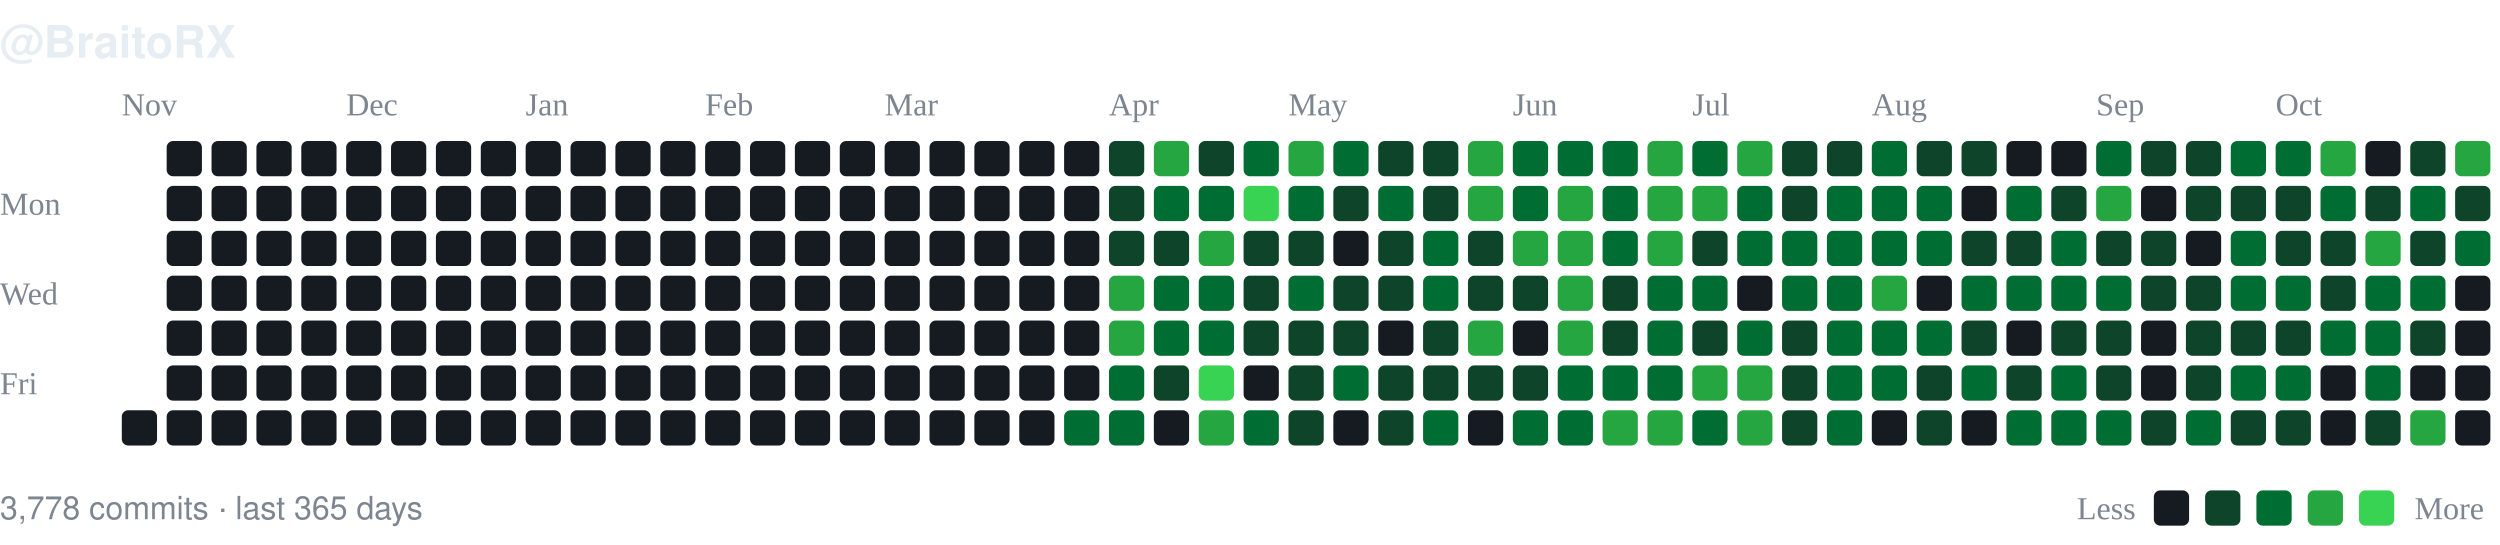
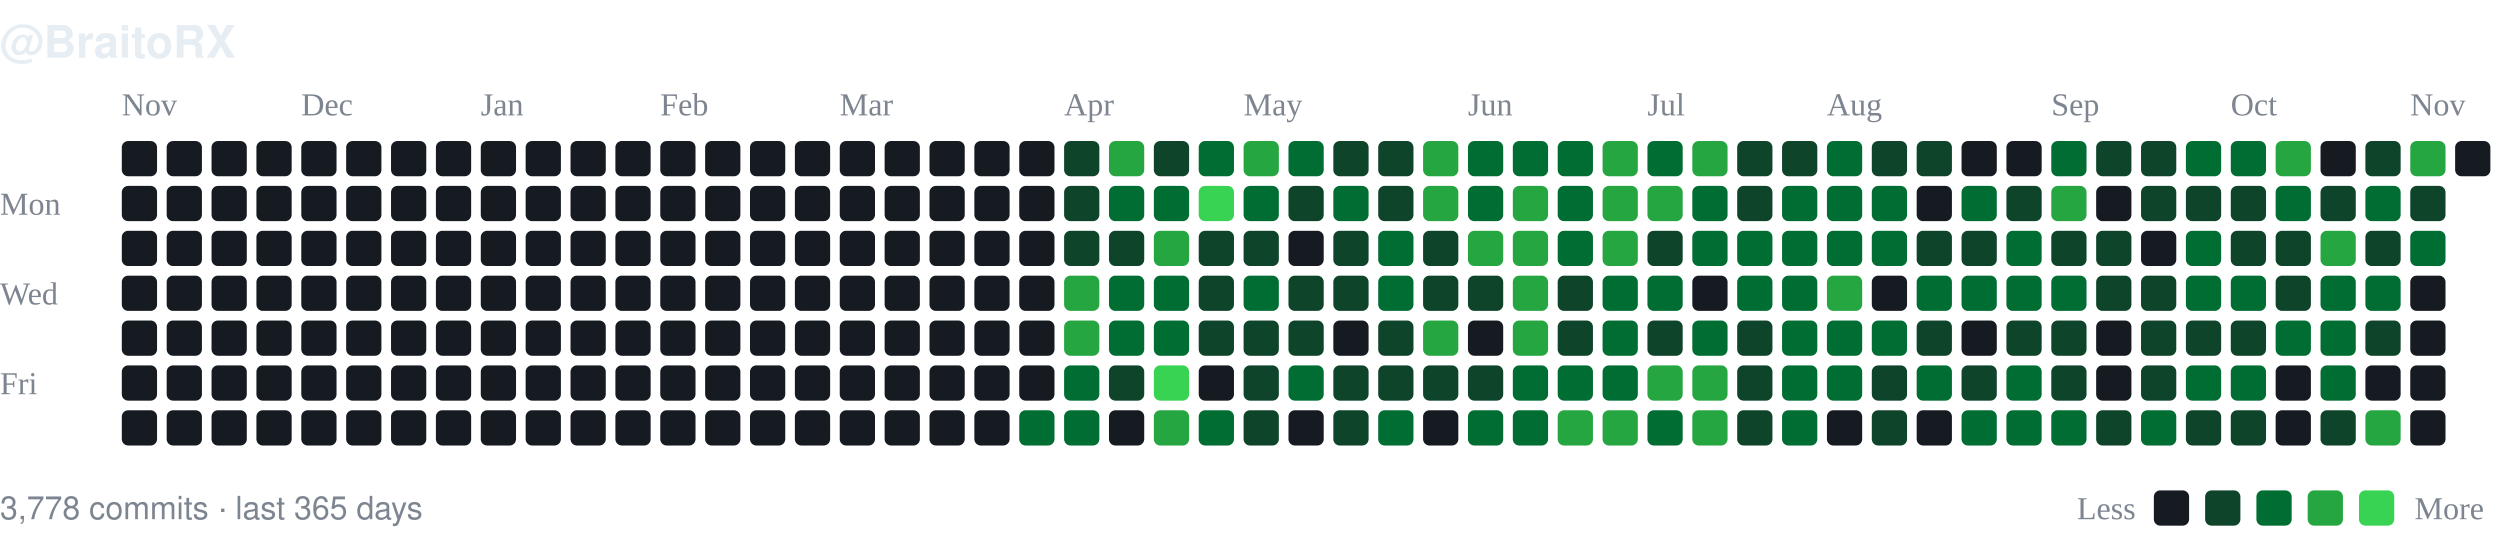
<svg xmlns="http://www.w3.org/2000/svg" width="780" height="170" viewBox="0 0 780 170" role="img">
  <text x="0" y="18" font-size="14" font-weight="600" fill="#e6edf3" font-family="ui-sans-serif,-apple-system,Segoe UI,Helvetica,Arial,sans-serif">@BraitoRX</text>
  <text x="0" y="67" font-size="10" fill="#7d8590">Mon</text>
  <text x="0" y="95" font-size="10" fill="#7d8590">Wed</text>
  <text x="0" y="123" font-size="10" fill="#7d8590">Fri</text>
  <text x="38" y="36" font-size="10" fill="#7d8590">Nov</text>
+   <rect x="38" y="44" width="11" height="11" rx="2" fill="#161b22" />
+   <rect x="38" y="58" width="11" height="11" rx="2" fill="#161b22" />
+   <rect x="38" y="72" width="11" height="11" rx="2" fill="#161b22" />
+   <rect x="38" y="86" width="11" height="11" rx="2" fill="#161b22" />
+   <rect x="38" y="100" width="11" height="11" rx="2" fill="#161b22" />
+   <rect x="38" y="114" width="11" height="11" rx="2" fill="#161b22" />
  <rect x="38" y="128" width="11" height="11" rx="2" fill="#161b22" />
  <rect x="52" y="44" width="11" height="11" rx="2" fill="#161b22" />
  <rect x="52" y="58" width="11" height="11" rx="2" fill="#161b22" />
  <rect x="52" y="72" width="11" height="11" rx="2" fill="#161b22" />
  <rect x="52" y="86" width="11" height="11" rx="2" fill="#161b22" />
  <rect x="52" y="100" width="11" height="11" rx="2" fill="#161b22" />
  <rect x="52" y="114" width="11" height="11" rx="2" fill="#161b22" />
  <rect x="52" y="128" width="11" height="11" rx="2" fill="#161b22" />
  <rect x="66" y="44" width="11" height="11" rx="2" fill="#161b22" />
  <rect x="66" y="58" width="11" height="11" rx="2" fill="#161b22" />
  <rect x="66" y="72" width="11" height="11" rx="2" fill="#161b22" />
  <rect x="66" y="86" width="11" height="11" rx="2" fill="#161b22" />
  <rect x="66" y="100" width="11" height="11" rx="2" fill="#161b22" />
  <rect x="66" y="114" width="11" height="11" rx="2" fill="#161b22" />
  <rect x="66" y="128" width="11" height="11" rx="2" fill="#161b22" />
  <rect x="80" y="44" width="11" height="11" rx="2" fill="#161b22" />
  <rect x="80" y="58" width="11" height="11" rx="2" fill="#161b22" />
  <rect x="80" y="72" width="11" height="11" rx="2" fill="#161b22" />
  <rect x="80" y="86" width="11" height="11" rx="2" fill="#161b22" />
  <rect x="80" y="100" width="11" height="11" rx="2" fill="#161b22" />
  <rect x="80" y="114" width="11" height="11" rx="2" fill="#161b22" />
  <rect x="80" y="128" width="11" height="11" rx="2" fill="#161b22" />
+   <text x="94" y="36" font-size="10" fill="#7d8590">Dec</text>
  <rect x="94" y="44" width="11" height="11" rx="2" fill="#161b22" />
  <rect x="94" y="58" width="11" height="11" rx="2" fill="#161b22" />
  <rect x="94" y="72" width="11" height="11" rx="2" fill="#161b22" />
  <rect x="94" y="86" width="11" height="11" rx="2" fill="#161b22" />
  <rect x="94" y="100" width="11" height="11" rx="2" fill="#161b22" />
  <rect x="94" y="114" width="11" height="11" rx="2" fill="#161b22" />
  <rect x="94" y="128" width="11" height="11" rx="2" fill="#161b22" />
-   <text x="108" y="36" font-size="10" fill="#7d8590">Dec</text>
  <rect x="108" y="44" width="11" height="11" rx="2" fill="#161b22" />
  <rect x="108" y="58" width="11" height="11" rx="2" fill="#161b22" />
  <rect x="108" y="72" width="11" height="11" rx="2" fill="#161b22" />
  <rect x="108" y="86" width="11" height="11" rx="2" fill="#161b22" />
  <rect x="108" y="100" width="11" height="11" rx="2" fill="#161b22" />
  <rect x="108" y="114" width="11" height="11" rx="2" fill="#161b22" />
  <rect x="108" y="128" width="11" height="11" rx="2" fill="#161b22" />
  <rect x="122" y="44" width="11" height="11" rx="2" fill="#161b22" />
  <rect x="122" y="58" width="11" height="11" rx="2" fill="#161b22" />
  <rect x="122" y="72" width="11" height="11" rx="2" fill="#161b22" />
  <rect x="122" y="86" width="11" height="11" rx="2" fill="#161b22" />
  <rect x="122" y="100" width="11" height="11" rx="2" fill="#161b22" />
  <rect x="122" y="114" width="11" height="11" rx="2" fill="#161b22" />
  <rect x="122" y="128" width="11" height="11" rx="2" fill="#161b22" />
  <rect x="136" y="44" width="11" height="11" rx="2" fill="#161b22" />
  <rect x="136" y="58" width="11" height="11" rx="2" fill="#161b22" />
  <rect x="136" y="72" width="11" height="11" rx="2" fill="#161b22" />
  <rect x="136" y="86" width="11" height="11" rx="2" fill="#161b22" />
  <rect x="136" y="100" width="11" height="11" rx="2" fill="#161b22" />
  <rect x="136" y="114" width="11" height="11" rx="2" fill="#161b22" />
  <rect x="136" y="128" width="11" height="11" rx="2" fill="#161b22" />
+   <text x="150" y="36" font-size="10" fill="#7d8590">Jan</text>
  <rect x="150" y="44" width="11" height="11" rx="2" fill="#161b22" />
  <rect x="150" y="58" width="11" height="11" rx="2" fill="#161b22" />
  <rect x="150" y="72" width="11" height="11" rx="2" fill="#161b22" />
  <rect x="150" y="86" width="11" height="11" rx="2" fill="#161b22" />
  <rect x="150" y="100" width="11" height="11" rx="2" fill="#161b22" />
  <rect x="150" y="114" width="11" height="11" rx="2" fill="#161b22" />
  <rect x="150" y="128" width="11" height="11" rx="2" fill="#161b22" />
-   <text x="164" y="36" font-size="10" fill="#7d8590">Jan</text>
  <rect x="164" y="44" width="11" height="11" rx="2" fill="#161b22" />
  <rect x="164" y="58" width="11" height="11" rx="2" fill="#161b22" />
  <rect x="164" y="72" width="11" height="11" rx="2" fill="#161b22" />
  <rect x="164" y="86" width="11" height="11" rx="2" fill="#161b22" />
  <rect x="164" y="100" width="11" height="11" rx="2" fill="#161b22" />
  <rect x="164" y="114" width="11" height="11" rx="2" fill="#161b22" />
  <rect x="164" y="128" width="11" height="11" rx="2" fill="#161b22" />
  <rect x="178" y="44" width="11" height="11" rx="2" fill="#161b22" />
  <rect x="178" y="58" width="11" height="11" rx="2" fill="#161b22" />
  <rect x="178" y="72" width="11" height="11" rx="2" fill="#161b22" />
  <rect x="178" y="86" width="11" height="11" rx="2" fill="#161b22" />
  <rect x="178" y="100" width="11" height="11" rx="2" fill="#161b22" />
  <rect x="178" y="114" width="11" height="11" rx="2" fill="#161b22" />
  <rect x="178" y="128" width="11" height="11" rx="2" fill="#161b22" />
  <rect x="192" y="44" width="11" height="11" rx="2" fill="#161b22" />
  <rect x="192" y="58" width="11" height="11" rx="2" fill="#161b22" />
  <rect x="192" y="72" width="11" height="11" rx="2" fill="#161b22" />
  <rect x="192" y="86" width="11" height="11" rx="2" fill="#161b22" />
  <rect x="192" y="100" width="11" height="11" rx="2" fill="#161b22" />
  <rect x="192" y="114" width="11" height="11" rx="2" fill="#161b22" />
  <rect x="192" y="128" width="11" height="11" rx="2" fill="#161b22" />
+   <text x="206" y="36" font-size="10" fill="#7d8590">Feb</text>
  <rect x="206" y="44" width="11" height="11" rx="2" fill="#161b22" />
  <rect x="206" y="58" width="11" height="11" rx="2" fill="#161b22" />
  <rect x="206" y="72" width="11" height="11" rx="2" fill="#161b22" />
  <rect x="206" y="86" width="11" height="11" rx="2" fill="#161b22" />
  <rect x="206" y="100" width="11" height="11" rx="2" fill="#161b22" />
  <rect x="206" y="114" width="11" height="11" rx="2" fill="#161b22" />
  <rect x="206" y="128" width="11" height="11" rx="2" fill="#161b22" />
-   <text x="220" y="36" font-size="10" fill="#7d8590">Feb</text>
  <rect x="220" y="44" width="11" height="11" rx="2" fill="#161b22" />
  <rect x="220" y="58" width="11" height="11" rx="2" fill="#161b22" />
  <rect x="220" y="72" width="11" height="11" rx="2" fill="#161b22" />
  <rect x="220" y="86" width="11" height="11" rx="2" fill="#161b22" />
  <rect x="220" y="100" width="11" height="11" rx="2" fill="#161b22" />
  <rect x="220" y="114" width="11" height="11" rx="2" fill="#161b22" />
  <rect x="220" y="128" width="11" height="11" rx="2" fill="#161b22" />
  <rect x="234" y="44" width="11" height="11" rx="2" fill="#161b22" />
  <rect x="234" y="58" width="11" height="11" rx="2" fill="#161b22" />
  <rect x="234" y="72" width="11" height="11" rx="2" fill="#161b22" />
  <rect x="234" y="86" width="11" height="11" rx="2" fill="#161b22" />
  <rect x="234" y="100" width="11" height="11" rx="2" fill="#161b22" />
  <rect x="234" y="114" width="11" height="11" rx="2" fill="#161b22" />
  <rect x="234" y="128" width="11" height="11" rx="2" fill="#161b22" />
  <rect x="248" y="44" width="11" height="11" rx="2" fill="#161b22" />
  <rect x="248" y="58" width="11" height="11" rx="2" fill="#161b22" />
  <rect x="248" y="72" width="11" height="11" rx="2" fill="#161b22" />
  <rect x="248" y="86" width="11" height="11" rx="2" fill="#161b22" />
  <rect x="248" y="100" width="11" height="11" rx="2" fill="#161b22" />
  <rect x="248" y="114" width="11" height="11" rx="2" fill="#161b22" />
  <rect x="248" y="128" width="11" height="11" rx="2" fill="#161b22" />
+   <text x="262" y="36" font-size="10" fill="#7d8590">Mar</text>
  <rect x="262" y="44" width="11" height="11" rx="2" fill="#161b22" />
  <rect x="262" y="58" width="11" height="11" rx="2" fill="#161b22" />
  <rect x="262" y="72" width="11" height="11" rx="2" fill="#161b22" />
  <rect x="262" y="86" width="11" height="11" rx="2" fill="#161b22" />
  <rect x="262" y="100" width="11" height="11" rx="2" fill="#161b22" />
  <rect x="262" y="114" width="11" height="11" rx="2" fill="#161b22" />
  <rect x="262" y="128" width="11" height="11" rx="2" fill="#161b22" />
-   <text x="276" y="36" font-size="10" fill="#7d8590">Mar</text>
  <rect x="276" y="44" width="11" height="11" rx="2" fill="#161b22" />
  <rect x="276" y="58" width="11" height="11" rx="2" fill="#161b22" />
  <rect x="276" y="72" width="11" height="11" rx="2" fill="#161b22" />
  <rect x="276" y="86" width="11" height="11" rx="2" fill="#161b22" />
  <rect x="276" y="100" width="11" height="11" rx="2" fill="#161b22" />
  <rect x="276" y="114" width="11" height="11" rx="2" fill="#161b22" />
  <rect x="276" y="128" width="11" height="11" rx="2" fill="#161b22" />
  <rect x="290" y="44" width="11" height="11" rx="2" fill="#161b22" />
  <rect x="290" y="58" width="11" height="11" rx="2" fill="#161b22" />
  <rect x="290" y="72" width="11" height="11" rx="2" fill="#161b22" />
  <rect x="290" y="86" width="11" height="11" rx="2" fill="#161b22" />
  <rect x="290" y="100" width="11" height="11" rx="2" fill="#161b22" />
  <rect x="290" y="114" width="11" height="11" rx="2" fill="#161b22" />
  <rect x="290" y="128" width="11" height="11" rx="2" fill="#161b22" />
  <rect x="304" y="44" width="11" height="11" rx="2" fill="#161b22" />
  <rect x="304" y="58" width="11" height="11" rx="2" fill="#161b22" />
  <rect x="304" y="72" width="11" height="11" rx="2" fill="#161b22" />
  <rect x="304" y="86" width="11" height="11" rx="2" fill="#161b22" />
  <rect x="304" y="100" width="11" height="11" rx="2" fill="#161b22" />
  <rect x="304" y="114" width="11" height="11" rx="2" fill="#161b22" />
  <rect x="304" y="128" width="11" height="11" rx="2" fill="#161b22" />
  <rect x="318" y="44" width="11" height="11" rx="2" fill="#161b22" />
  <rect x="318" y="58" width="11" height="11" rx="2" fill="#161b22" />
  <rect x="318" y="72" width="11" height="11" rx="2" fill="#161b22" />
  <rect x="318" y="86" width="11" height="11" rx="2" fill="#161b22" />
  <rect x="318" y="100" width="11" height="11" rx="2" fill="#161b22" />
  <rect x="318" y="114" width="11" height="11" rx="2" fill="#161b22" />
-   <rect x="318" y="128" width="11" height="11" rx="2" fill="#161b22" />
-   <rect x="332" y="44" width="11" height="11" rx="2" fill="#161b22" />
-   <rect x="332" y="58" width="11" height="11" rx="2" fill="#161b22" />
-   <rect x="332" y="72" width="11" height="11" rx="2" fill="#161b22" />
-   <rect x="332" y="86" width="11" height="11" rx="2" fill="#161b22" />
-   <rect x="332" y="100" width="11" height="11" rx="2" fill="#161b22" />
-   <rect x="332" y="114" width="11" height="11" rx="2" fill="#161b22" />
+   <rect x="318" y="128" width="11" height="11" rx="2" fill="#006d32" />
+   <text x="332" y="36" font-size="10" fill="#7d8590">Apr</text>
+   <rect x="332" y="44" width="11" height="11" rx="2" fill="#0e4429" />
+   <rect x="332" y="58" width="11" height="11" rx="2" fill="#0e4429" />
+   <rect x="332" y="72" width="11" height="11" rx="2" fill="#0e4429" />
+   <rect x="332" y="86" width="11" height="11" rx="2" fill="#26a641" />
+   <rect x="332" y="100" width="11" height="11" rx="2" fill="#26a641" />
+   <rect x="332" y="114" width="11" height="11" rx="2" fill="#006d32" />
  <rect x="332" y="128" width="11" height="11" rx="2" fill="#006d32" />
-   <text x="346" y="36" font-size="10" fill="#7d8590">Apr</text>
-   <rect x="346" y="44" width="11" height="11" rx="2" fill="#0e4429" />
-   <rect x="346" y="58" width="11" height="11" rx="2" fill="#0e4429" />
+   <rect x="346" y="44" width="11" height="11" rx="2" fill="#26a641" />
+   <rect x="346" y="58" width="11" height="11" rx="2" fill="#006d32" />
  <rect x="346" y="72" width="11" height="11" rx="2" fill="#0e4429" />
-   <rect x="346" y="86" width="11" height="11" rx="2" fill="#26a641" />
-   <rect x="346" y="100" width="11" height="11" rx="2" fill="#26a641" />
-   <rect x="346" y="114" width="11" height="11" rx="2" fill="#006d32" />
-   <rect x="346" y="128" width="11" height="11" rx="2" fill="#006d32" />
-   <rect x="360" y="44" width="11" height="11" rx="2" fill="#26a641" />
+   <rect x="346" y="86" width="11" height="11" rx="2" fill="#006d32" />
+   <rect x="346" y="100" width="11" height="11" rx="2" fill="#006d32" />
+   <rect x="346" y="114" width="11" height="11" rx="2" fill="#0e4429" />
+   <rect x="346" y="128" width="11" height="11" rx="2" fill="#161b22" />
+   <rect x="360" y="44" width="11" height="11" rx="2" fill="#0e4429" />
  <rect x="360" y="58" width="11" height="11" rx="2" fill="#006d32" />
-   <rect x="360" y="72" width="11" height="11" rx="2" fill="#0e4429" />
+   <rect x="360" y="72" width="11" height="11" rx="2" fill="#26a641" />
  <rect x="360" y="86" width="11" height="11" rx="2" fill="#006d32" />
  <rect x="360" y="100" width="11" height="11" rx="2" fill="#006d32" />
-   <rect x="360" y="114" width="11" height="11" rx="2" fill="#0e4429" />
-   <rect x="360" y="128" width="11" height="11" rx="2" fill="#161b22" />
-   <rect x="374" y="44" width="11" height="11" rx="2" fill="#0e4429" />
-   <rect x="374" y="58" width="11" height="11" rx="2" fill="#006d32" />
-   <rect x="374" y="72" width="11" height="11" rx="2" fill="#26a641" />
-   <rect x="374" y="86" width="11" height="11" rx="2" fill="#006d32" />
-   <rect x="374" y="100" width="11" height="11" rx="2" fill="#006d32" />
-   <rect x="374" y="114" width="11" height="11" rx="2" fill="#39d353" />
-   <rect x="374" y="128" width="11" height="11" rx="2" fill="#26a641" />
-   <rect x="388" y="44" width="11" height="11" rx="2" fill="#006d32" />
-   <rect x="388" y="58" width="11" height="11" rx="2" fill="#39d353" />
+   <rect x="360" y="114" width="11" height="11" rx="2" fill="#39d353" />
+   <rect x="360" y="128" width="11" height="11" rx="2" fill="#26a641" />
+   <rect x="374" y="44" width="11" height="11" rx="2" fill="#006d32" />
+   <rect x="374" y="58" width="11" height="11" rx="2" fill="#39d353" />
+   <rect x="374" y="72" width="11" height="11" rx="2" fill="#0e4429" />
+   <rect x="374" y="86" width="11" height="11" rx="2" fill="#0e4429" />
+   <rect x="374" y="100" width="11" height="11" rx="2" fill="#0e4429" />
+   <rect x="374" y="114" width="11" height="11" rx="2" fill="#161b22" />
+   <rect x="374" y="128" width="11" height="11" rx="2" fill="#006d32" />
+   <text x="388" y="36" font-size="10" fill="#7d8590">May</text>
+   <rect x="388" y="44" width="11" height="11" rx="2" fill="#26a641" />
+   <rect x="388" y="58" width="11" height="11" rx="2" fill="#006d32" />
  <rect x="388" y="72" width="11" height="11" rx="2" fill="#0e4429" />
-   <rect x="388" y="86" width="11" height="11" rx="2" fill="#0e4429" />
+   <rect x="388" y="86" width="11" height="11" rx="2" fill="#006d32" />
  <rect x="388" y="100" width="11" height="11" rx="2" fill="#0e4429" />
-   <rect x="388" y="114" width="11" height="11" rx="2" fill="#161b22" />
-   <rect x="388" y="128" width="11" height="11" rx="2" fill="#006d32" />
-   <text x="402" y="36" font-size="10" fill="#7d8590">May</text>
-   <rect x="402" y="44" width="11" height="11" rx="2" fill="#26a641" />
-   <rect x="402" y="58" width="11" height="11" rx="2" fill="#006d32" />
-   <rect x="402" y="72" width="11" height="11" rx="2" fill="#0e4429" />
-   <rect x="402" y="86" width="11" height="11" rx="2" fill="#006d32" />
+   <rect x="388" y="114" width="11" height="11" rx="2" fill="#0e4429" />
+   <rect x="388" y="128" width="11" height="11" rx="2" fill="#0e4429" />
+   <rect x="402" y="44" width="11" height="11" rx="2" fill="#006d32" />
+   <rect x="402" y="58" width="11" height="11" rx="2" fill="#0e4429" />
+   <rect x="402" y="72" width="11" height="11" rx="2" fill="#161b22" />
+   <rect x="402" y="86" width="11" height="11" rx="2" fill="#0e4429" />
  <rect x="402" y="100" width="11" height="11" rx="2" fill="#0e4429" />
-   <rect x="402" y="114" width="11" height="11" rx="2" fill="#0e4429" />
-   <rect x="402" y="128" width="11" height="11" rx="2" fill="#0e4429" />
-   <rect x="416" y="44" width="11" height="11" rx="2" fill="#006d32" />
-   <rect x="416" y="58" width="11" height="11" rx="2" fill="#0e4429" />
-   <rect x="416" y="72" width="11" height="11" rx="2" fill="#161b22" />
+   <rect x="402" y="114" width="11" height="11" rx="2" fill="#006d32" />
+   <rect x="402" y="128" width="11" height="11" rx="2" fill="#161b22" />
+   <rect x="416" y="44" width="11" height="11" rx="2" fill="#0e4429" />
+   <rect x="416" y="58" width="11" height="11" rx="2" fill="#006d32" />
+   <rect x="416" y="72" width="11" height="11" rx="2" fill="#0e4429" />
  <rect x="416" y="86" width="11" height="11" rx="2" fill="#0e4429" />
-   <rect x="416" y="100" width="11" height="11" rx="2" fill="#0e4429" />
-   <rect x="416" y="114" width="11" height="11" rx="2" fill="#006d32" />
-   <rect x="416" y="128" width="11" height="11" rx="2" fill="#161b22" />
+   <rect x="416" y="100" width="11" height="11" rx="2" fill="#161b22" />
+   <rect x="416" y="114" width="11" height="11" rx="2" fill="#0e4429" />
+   <rect x="416" y="128" width="11" height="11" rx="2" fill="#0e4429" />
  <rect x="430" y="44" width="11" height="11" rx="2" fill="#0e4429" />
-   <rect x="430" y="58" width="11" height="11" rx="2" fill="#006d32" />
-   <rect x="430" y="72" width="11" height="11" rx="2" fill="#0e4429" />
-   <rect x="430" y="86" width="11" height="11" rx="2" fill="#0e4429" />
-   <rect x="430" y="100" width="11" height="11" rx="2" fill="#161b22" />
+   <rect x="430" y="58" width="11" height="11" rx="2" fill="#0e4429" />
+   <rect x="430" y="72" width="11" height="11" rx="2" fill="#006d32" />
+   <rect x="430" y="86" width="11" height="11" rx="2" fill="#006d32" />
+   <rect x="430" y="100" width="11" height="11" rx="2" fill="#0e4429" />
  <rect x="430" y="114" width="11" height="11" rx="2" fill="#0e4429" />
-   <rect x="430" y="128" width="11" height="11" rx="2" fill="#0e4429" />
-   <rect x="444" y="44" width="11" height="11" rx="2" fill="#0e4429" />
-   <rect x="444" y="58" width="11" height="11" rx="2" fill="#0e4429" />
-   <rect x="444" y="72" width="11" height="11" rx="2" fill="#006d32" />
-   <rect x="444" y="86" width="11" height="11" rx="2" fill="#006d32" />
-   <rect x="444" y="100" width="11" height="11" rx="2" fill="#0e4429" />
+   <rect x="430" y="128" width="11" height="11" rx="2" fill="#006d32" />
+   <rect x="444" y="44" width="11" height="11" rx="2" fill="#26a641" />
+   <rect x="444" y="58" width="11" height="11" rx="2" fill="#26a641" />
+   <rect x="444" y="72" width="11" height="11" rx="2" fill="#0e4429" />
+   <rect x="444" y="86" width="11" height="11" rx="2" fill="#0e4429" />
+   <rect x="444" y="100" width="11" height="11" rx="2" fill="#26a641" />
  <rect x="444" y="114" width="11" height="11" rx="2" fill="#0e4429" />
-   <rect x="444" y="128" width="11" height="11" rx="2" fill="#006d32" />
-   <rect x="458" y="44" width="11" height="11" rx="2" fill="#26a641" />
-   <rect x="458" y="58" width="11" height="11" rx="2" fill="#26a641" />
-   <rect x="458" y="72" width="11" height="11" rx="2" fill="#0e4429" />
+   <rect x="444" y="128" width="11" height="11" rx="2" fill="#161b22" />
+   <text x="458" y="36" font-size="10" fill="#7d8590">Jun</text>
+   <rect x="458" y="44" width="11" height="11" rx="2" fill="#006d32" />
+   <rect x="458" y="58" width="11" height="11" rx="2" fill="#006d32" />
+   <rect x="458" y="72" width="11" height="11" rx="2" fill="#26a641" />
  <rect x="458" y="86" width="11" height="11" rx="2" fill="#0e4429" />
-   <rect x="458" y="100" width="11" height="11" rx="2" fill="#26a641" />
+   <rect x="458" y="100" width="11" height="11" rx="2" fill="#161b22" />
  <rect x="458" y="114" width="11" height="11" rx="2" fill="#0e4429" />
-   <rect x="458" y="128" width="11" height="11" rx="2" fill="#161b22" />
-   <text x="472" y="36" font-size="10" fill="#7d8590">Jun</text>
+   <rect x="458" y="128" width="11" height="11" rx="2" fill="#006d32" />
  <rect x="472" y="44" width="11" height="11" rx="2" fill="#006d32" />
-   <rect x="472" y="58" width="11" height="11" rx="2" fill="#006d32" />
+   <rect x="472" y="58" width="11" height="11" rx="2" fill="#26a641" />
  <rect x="472" y="72" width="11" height="11" rx="2" fill="#26a641" />
-   <rect x="472" y="86" width="11" height="11" rx="2" fill="#0e4429" />
-   <rect x="472" y="100" width="11" height="11" rx="2" fill="#161b22" />
-   <rect x="472" y="114" width="11" height="11" rx="2" fill="#0e4429" />
+   <rect x="472" y="86" width="11" height="11" rx="2" fill="#26a641" />
+   <rect x="472" y="100" width="11" height="11" rx="2" fill="#26a641" />
+   <rect x="472" y="114" width="11" height="11" rx="2" fill="#006d32" />
  <rect x="472" y="128" width="11" height="11" rx="2" fill="#006d32" />
  <rect x="486" y="44" width="11" height="11" rx="2" fill="#006d32" />
-   <rect x="486" y="58" width="11" height="11" rx="2" fill="#26a641" />
-   <rect x="486" y="72" width="11" height="11" rx="2" fill="#26a641" />
-   <rect x="486" y="86" width="11" height="11" rx="2" fill="#26a641" />
-   <rect x="486" y="100" width="11" height="11" rx="2" fill="#26a641" />
+   <rect x="486" y="58" width="11" height="11" rx="2" fill="#006d32" />
+   <rect x="486" y="72" width="11" height="11" rx="2" fill="#006d32" />
+   <rect x="486" y="86" width="11" height="11" rx="2" fill="#0e4429" />
+   <rect x="486" y="100" width="11" height="11" rx="2" fill="#0e4429" />
  <rect x="486" y="114" width="11" height="11" rx="2" fill="#006d32" />
-   <rect x="486" y="128" width="11" height="11" rx="2" fill="#006d32" />
-   <rect x="500" y="44" width="11" height="11" rx="2" fill="#006d32" />
-   <rect x="500" y="58" width="11" height="11" rx="2" fill="#006d32" />
-   <rect x="500" y="72" width="11" height="11" rx="2" fill="#006d32" />
-   <rect x="500" y="86" width="11" height="11" rx="2" fill="#0e4429" />
-   <rect x="500" y="100" width="11" height="11" rx="2" fill="#0e4429" />
+   <rect x="486" y="128" width="11" height="11" rx="2" fill="#26a641" />
+   <rect x="500" y="44" width="11" height="11" rx="2" fill="#26a641" />
+   <rect x="500" y="58" width="11" height="11" rx="2" fill="#26a641" />
+   <rect x="500" y="72" width="11" height="11" rx="2" fill="#26a641" />
+   <rect x="500" y="86" width="11" height="11" rx="2" fill="#006d32" />
+   <rect x="500" y="100" width="11" height="11" rx="2" fill="#006d32" />
  <rect x="500" y="114" width="11" height="11" rx="2" fill="#006d32" />
  <rect x="500" y="128" width="11" height="11" rx="2" fill="#26a641" />
-   <rect x="514" y="44" width="11" height="11" rx="2" fill="#26a641" />
+   <text x="514" y="36" font-size="10" fill="#7d8590">Jul</text>
+   <rect x="514" y="44" width="11" height="11" rx="2" fill="#006d32" />
  <rect x="514" y="58" width="11" height="11" rx="2" fill="#26a641" />
-   <rect x="514" y="72" width="11" height="11" rx="2" fill="#26a641" />
+   <rect x="514" y="72" width="11" height="11" rx="2" fill="#0e4429" />
  <rect x="514" y="86" width="11" height="11" rx="2" fill="#006d32" />
-   <rect x="514" y="100" width="11" height="11" rx="2" fill="#006d32" />
-   <rect x="514" y="114" width="11" height="11" rx="2" fill="#006d32" />
-   <rect x="514" y="128" width="11" height="11" rx="2" fill="#26a641" />
-   <text x="528" y="36" font-size="10" fill="#7d8590">Jul</text>
-   <rect x="528" y="44" width="11" height="11" rx="2" fill="#006d32" />
-   <rect x="528" y="58" width="11" height="11" rx="2" fill="#26a641" />
-   <rect x="528" y="72" width="11" height="11" rx="2" fill="#0e4429" />
-   <rect x="528" y="86" width="11" height="11" rx="2" fill="#006d32" />
-   <rect x="528" y="100" width="11" height="11" rx="2" fill="#0e4429" />
+   <rect x="514" y="100" width="11" height="11" rx="2" fill="#0e4429" />
+   <rect x="514" y="114" width="11" height="11" rx="2" fill="#26a641" />
+   <rect x="514" y="128" width="11" height="11" rx="2" fill="#006d32" />
+   <rect x="528" y="44" width="11" height="11" rx="2" fill="#26a641" />
+   <rect x="528" y="58" width="11" height="11" rx="2" fill="#006d32" />
+   <rect x="528" y="72" width="11" height="11" rx="2" fill="#006d32" />
+   <rect x="528" y="86" width="11" height="11" rx="2" fill="#161b22" />
+   <rect x="528" y="100" width="11" height="11" rx="2" fill="#006d32" />
  <rect x="528" y="114" width="11" height="11" rx="2" fill="#26a641" />
-   <rect x="528" y="128" width="11" height="11" rx="2" fill="#006d32" />
-   <rect x="542" y="44" width="11" height="11" rx="2" fill="#26a641" />
-   <rect x="542" y="58" width="11" height="11" rx="2" fill="#006d32" />
+   <rect x="528" y="128" width="11" height="11" rx="2" fill="#26a641" />
+   <rect x="542" y="44" width="11" height="11" rx="2" fill="#0e4429" />
+   <rect x="542" y="58" width="11" height="11" rx="2" fill="#0e4429" />
  <rect x="542" y="72" width="11" height="11" rx="2" fill="#006d32" />
-   <rect x="542" y="86" width="11" height="11" rx="2" fill="#161b22" />
-   <rect x="542" y="100" width="11" height="11" rx="2" fill="#006d32" />
-   <rect x="542" y="114" width="11" height="11" rx="2" fill="#26a641" />
-   <rect x="542" y="128" width="11" height="11" rx="2" fill="#26a641" />
+   <rect x="542" y="86" width="11" height="11" rx="2" fill="#006d32" />
+   <rect x="542" y="100" width="11" height="11" rx="2" fill="#0e4429" />
+   <rect x="542" y="114" width="11" height="11" rx="2" fill="#0e4429" />
+   <rect x="542" y="128" width="11" height="11" rx="2" fill="#0e4429" />
  <rect x="556" y="44" width="11" height="11" rx="2" fill="#0e4429" />
-   <rect x="556" y="58" width="11" height="11" rx="2" fill="#0e4429" />
+   <rect x="556" y="58" width="11" height="11" rx="2" fill="#006d32" />
  <rect x="556" y="72" width="11" height="11" rx="2" fill="#006d32" />
  <rect x="556" y="86" width="11" height="11" rx="2" fill="#006d32" />
-   <rect x="556" y="100" width="11" height="11" rx="2" fill="#0e4429" />
-   <rect x="556" y="114" width="11" height="11" rx="2" fill="#0e4429" />
-   <rect x="556" y="128" width="11" height="11" rx="2" fill="#0e4429" />
-   <rect x="570" y="44" width="11" height="11" rx="2" fill="#0e4429" />
+   <rect x="556" y="100" width="11" height="11" rx="2" fill="#006d32" />
+   <rect x="556" y="114" width="11" height="11" rx="2" fill="#006d32" />
+   <rect x="556" y="128" width="11" height="11" rx="2" fill="#006d32" />
+   <text x="570" y="36" font-size="10" fill="#7d8590">Aug</text>
+   <rect x="570" y="44" width="11" height="11" rx="2" fill="#006d32" />
  <rect x="570" y="58" width="11" height="11" rx="2" fill="#006d32" />
  <rect x="570" y="72" width="11" height="11" rx="2" fill="#006d32" />
-   <rect x="570" y="86" width="11" height="11" rx="2" fill="#006d32" />
+   <rect x="570" y="86" width="11" height="11" rx="2" fill="#26a641" />
  <rect x="570" y="100" width="11" height="11" rx="2" fill="#006d32" />
  <rect x="570" y="114" width="11" height="11" rx="2" fill="#006d32" />
-   <rect x="570" y="128" width="11" height="11" rx="2" fill="#006d32" />
-   <text x="584" y="36" font-size="10" fill="#7d8590">Aug</text>
-   <rect x="584" y="44" width="11" height="11" rx="2" fill="#006d32" />
+   <rect x="570" y="128" width="11" height="11" rx="2" fill="#161b22" />
+   <rect x="584" y="44" width="11" height="11" rx="2" fill="#0e4429" />
  <rect x="584" y="58" width="11" height="11" rx="2" fill="#006d32" />
  <rect x="584" y="72" width="11" height="11" rx="2" fill="#006d32" />
-   <rect x="584" y="86" width="11" height="11" rx="2" fill="#26a641" />
+   <rect x="584" y="86" width="11" height="11" rx="2" fill="#161b22" />
  <rect x="584" y="100" width="11" height="11" rx="2" fill="#006d32" />
-   <rect x="584" y="114" width="11" height="11" rx="2" fill="#006d32" />
-   <rect x="584" y="128" width="11" height="11" rx="2" fill="#161b22" />
+   <rect x="584" y="114" width="11" height="11" rx="2" fill="#0e4429" />
+   <rect x="584" y="128" width="11" height="11" rx="2" fill="#0e4429" />
  <rect x="598" y="44" width="11" height="11" rx="2" fill="#0e4429" />
-   <rect x="598" y="58" width="11" height="11" rx="2" fill="#006d32" />
-   <rect x="598" y="72" width="11" height="11" rx="2" fill="#006d32" />
-   <rect x="598" y="86" width="11" height="11" rx="2" fill="#161b22" />
-   <rect x="598" y="100" width="11" height="11" rx="2" fill="#006d32" />
-   <rect x="598" y="114" width="11" height="11" rx="2" fill="#0e4429" />
-   <rect x="598" y="128" width="11" height="11" rx="2" fill="#0e4429" />
-   <rect x="612" y="44" width="11" height="11" rx="2" fill="#0e4429" />
-   <rect x="612" y="58" width="11" height="11" rx="2" fill="#161b22" />
+   <rect x="598" y="58" width="11" height="11" rx="2" fill="#161b22" />
+   <rect x="598" y="72" width="11" height="11" rx="2" fill="#0e4429" />
+   <rect x="598" y="86" width="11" height="11" rx="2" fill="#006d32" />
+   <rect x="598" y="100" width="11" height="11" rx="2" fill="#0e4429" />
+   <rect x="598" y="114" width="11" height="11" rx="2" fill="#006d32" />
+   <rect x="598" y="128" width="11" height="11" rx="2" fill="#161b22" />
+   <rect x="612" y="44" width="11" height="11" rx="2" fill="#161b22" />
+   <rect x="612" y="58" width="11" height="11" rx="2" fill="#006d32" />
  <rect x="612" y="72" width="11" height="11" rx="2" fill="#0e4429" />
  <rect x="612" y="86" width="11" height="11" rx="2" fill="#006d32" />
-   <rect x="612" y="100" width="11" height="11" rx="2" fill="#0e4429" />
-   <rect x="612" y="114" width="11" height="11" rx="2" fill="#006d32" />
-   <rect x="612" y="128" width="11" height="11" rx="2" fill="#161b22" />
+   <rect x="612" y="100" width="11" height="11" rx="2" fill="#161b22" />
+   <rect x="612" y="114" width="11" height="11" rx="2" fill="#0e4429" />
+   <rect x="612" y="128" width="11" height="11" rx="2" fill="#006d32" />
  <rect x="626" y="44" width="11" height="11" rx="2" fill="#161b22" />
-   <rect x="626" y="58" width="11" height="11" rx="2" fill="#006d32" />
-   <rect x="626" y="72" width="11" height="11" rx="2" fill="#0e4429" />
+   <rect x="626" y="58" width="11" height="11" rx="2" fill="#0e4429" />
+   <rect x="626" y="72" width="11" height="11" rx="2" fill="#006d32" />
  <rect x="626" y="86" width="11" height="11" rx="2" fill="#006d32" />
-   <rect x="626" y="100" width="11" height="11" rx="2" fill="#161b22" />
-   <rect x="626" y="114" width="11" height="11" rx="2" fill="#0e4429" />
+   <rect x="626" y="100" width="11" height="11" rx="2" fill="#0e4429" />
+   <rect x="626" y="114" width="11" height="11" rx="2" fill="#006d32" />
  <rect x="626" y="128" width="11" height="11" rx="2" fill="#006d32" />
-   <rect x="640" y="44" width="11" height="11" rx="2" fill="#161b22" />
-   <rect x="640" y="58" width="11" height="11" rx="2" fill="#0e4429" />
-   <rect x="640" y="72" width="11" height="11" rx="2" fill="#006d32" />
+   <text x="640" y="36" font-size="10" fill="#7d8590">Sep</text>
+   <rect x="640" y="44" width="11" height="11" rx="2" fill="#006d32" />
+   <rect x="640" y="58" width="11" height="11" rx="2" fill="#26a641" />
+   <rect x="640" y="72" width="11" height="11" rx="2" fill="#0e4429" />
  <rect x="640" y="86" width="11" height="11" rx="2" fill="#006d32" />
  <rect x="640" y="100" width="11" height="11" rx="2" fill="#0e4429" />
-   <rect x="640" y="114" width="11" height="11" rx="2" fill="#006d32" />
+   <rect x="640" y="114" width="11" height="11" rx="2" fill="#0e4429" />
  <rect x="640" y="128" width="11" height="11" rx="2" fill="#006d32" />
-   <text x="654" y="36" font-size="10" fill="#7d8590">Sep</text>
-   <rect x="654" y="44" width="11" height="11" rx="2" fill="#006d32" />
-   <rect x="654" y="58" width="11" height="11" rx="2" fill="#26a641" />
+   <rect x="654" y="44" width="11" height="11" rx="2" fill="#0e4429" />
+   <rect x="654" y="58" width="11" height="11" rx="2" fill="#161b22" />
  <rect x="654" y="72" width="11" height="11" rx="2" fill="#0e4429" />
-   <rect x="654" y="86" width="11" height="11" rx="2" fill="#006d32" />
-   <rect x="654" y="100" width="11" height="11" rx="2" fill="#0e4429" />
-   <rect x="654" y="114" width="11" height="11" rx="2" fill="#0e4429" />
-   <rect x="654" y="128" width="11" height="11" rx="2" fill="#006d32" />
+   <rect x="654" y="86" width="11" height="11" rx="2" fill="#0e4429" />
+   <rect x="654" y="100" width="11" height="11" rx="2" fill="#161b22" />
+   <rect x="654" y="114" width="11" height="11" rx="2" fill="#161b22" />
+   <rect x="654" y="128" width="11" height="11" rx="2" fill="#0e4429" />
  <rect x="668" y="44" width="11" height="11" rx="2" fill="#0e4429" />
-   <rect x="668" y="58" width="11" height="11" rx="2" fill="#161b22" />
-   <rect x="668" y="72" width="11" height="11" rx="2" fill="#0e4429" />
+   <rect x="668" y="58" width="11" height="11" rx="2" fill="#0e4429" />
+   <rect x="668" y="72" width="11" height="11" rx="2" fill="#161b22" />
  <rect x="668" y="86" width="11" height="11" rx="2" fill="#0e4429" />
-   <rect x="668" y="100" width="11" height="11" rx="2" fill="#161b22" />
-   <rect x="668" y="114" width="11" height="11" rx="2" fill="#161b22" />
-   <rect x="668" y="128" width="11" height="11" rx="2" fill="#0e4429" />
-   <rect x="682" y="44" width="11" height="11" rx="2" fill="#0e4429" />
+   <rect x="668" y="100" width="11" height="11" rx="2" fill="#0e4429" />
+   <rect x="668" y="114" width="11" height="11" rx="2" fill="#0e4429" />
+   <rect x="668" y="128" width="11" height="11" rx="2" fill="#006d32" />
+   <rect x="682" y="44" width="11" height="11" rx="2" fill="#006d32" />
  <rect x="682" y="58" width="11" height="11" rx="2" fill="#0e4429" />
-   <rect x="682" y="72" width="11" height="11" rx="2" fill="#161b22" />
-   <rect x="682" y="86" width="11" height="11" rx="2" fill="#0e4429" />
+   <rect x="682" y="72" width="11" height="11" rx="2" fill="#006d32" />
+   <rect x="682" y="86" width="11" height="11" rx="2" fill="#006d32" />
  <rect x="682" y="100" width="11" height="11" rx="2" fill="#0e4429" />
-   <rect x="682" y="114" width="11" height="11" rx="2" fill="#0e4429" />
-   <rect x="682" y="128" width="11" height="11" rx="2" fill="#006d32" />
+   <rect x="682" y="114" width="11" height="11" rx="2" fill="#006d32" />
+   <rect x="682" y="128" width="11" height="11" rx="2" fill="#0e4429" />
+   <text x="696" y="36" font-size="10" fill="#7d8590">Oct</text>
  <rect x="696" y="44" width="11" height="11" rx="2" fill="#006d32" />
  <rect x="696" y="58" width="11" height="11" rx="2" fill="#0e4429" />
-   <rect x="696" y="72" width="11" height="11" rx="2" fill="#006d32" />
+   <rect x="696" y="72" width="11" height="11" rx="2" fill="#0e4429" />
  <rect x="696" y="86" width="11" height="11" rx="2" fill="#006d32" />
  <rect x="696" y="100" width="11" height="11" rx="2" fill="#0e4429" />
  <rect x="696" y="114" width="11" height="11" rx="2" fill="#006d32" />
  <rect x="696" y="128" width="11" height="11" rx="2" fill="#0e4429" />
-   <text x="710" y="36" font-size="10" fill="#7d8590">Oct</text>
-   <rect x="710" y="44" width="11" height="11" rx="2" fill="#006d32" />
-   <rect x="710" y="58" width="11" height="11" rx="2" fill="#0e4429" />
+   <rect x="710" y="44" width="11" height="11" rx="2" fill="#26a641" />
+   <rect x="710" y="58" width="11" height="11" rx="2" fill="#006d32" />
  <rect x="710" y="72" width="11" height="11" rx="2" fill="#0e4429" />
-   <rect x="710" y="86" width="11" height="11" rx="2" fill="#006d32" />
-   <rect x="710" y="100" width="11" height="11" rx="2" fill="#0e4429" />
-   <rect x="710" y="114" width="11" height="11" rx="2" fill="#006d32" />
-   <rect x="710" y="128" width="11" height="11" rx="2" fill="#0e4429" />
-   <rect x="724" y="44" width="11" height="11" rx="2" fill="#26a641" />
-   <rect x="724" y="58" width="11" height="11" rx="2" fill="#006d32" />
-   <rect x="724" y="72" width="11" height="11" rx="2" fill="#0e4429" />
-   <rect x="724" y="86" width="11" height="11" rx="2" fill="#0e4429" />
+   <rect x="710" y="86" width="11" height="11" rx="2" fill="#0e4429" />
+   <rect x="710" y="100" width="11" height="11" rx="2" fill="#006d32" />
+   <rect x="710" y="114" width="11" height="11" rx="2" fill="#161b22" />
+   <rect x="710" y="128" width="11" height="11" rx="2" fill="#161b22" />
+   <rect x="724" y="44" width="11" height="11" rx="2" fill="#161b22" />
+   <rect x="724" y="58" width="11" height="11" rx="2" fill="#0e4429" />
+   <rect x="724" y="72" width="11" height="11" rx="2" fill="#26a641" />
+   <rect x="724" y="86" width="11" height="11" rx="2" fill="#006d32" />
  <rect x="724" y="100" width="11" height="11" rx="2" fill="#006d32" />
-   <rect x="724" y="114" width="11" height="11" rx="2" fill="#161b22" />
-   <rect x="724" y="128" width="11" height="11" rx="2" fill="#161b22" />
-   <rect x="738" y="44" width="11" height="11" rx="2" fill="#161b22" />
-   <rect x="738" y="58" width="11" height="11" rx="2" fill="#0e4429" />
-   <rect x="738" y="72" width="11" height="11" rx="2" fill="#26a641" />
+   <rect x="724" y="114" width="11" height="11" rx="2" fill="#006d32" />
+   <rect x="724" y="128" width="11" height="11" rx="2" fill="#0e4429" />
+   <rect x="738" y="44" width="11" height="11" rx="2" fill="#0e4429" />
+   <rect x="738" y="58" width="11" height="11" rx="2" fill="#006d32" />
+   <rect x="738" y="72" width="11" height="11" rx="2" fill="#0e4429" />
  <rect x="738" y="86" width="11" height="11" rx="2" fill="#006d32" />
-   <rect x="738" y="100" width="11" height="11" rx="2" fill="#006d32" />
-   <rect x="738" y="114" width="11" height="11" rx="2" fill="#006d32" />
-   <rect x="738" y="128" width="11" height="11" rx="2" fill="#0e4429" />
-   <rect x="752" y="44" width="11" height="11" rx="2" fill="#0e4429" />
-   <rect x="752" y="58" width="11" height="11" rx="2" fill="#006d32" />
-   <rect x="752" y="72" width="11" height="11" rx="2" fill="#0e4429" />
-   <rect x="752" y="86" width="11" height="11" rx="2" fill="#006d32" />
-   <rect x="752" y="100" width="11" height="11" rx="2" fill="#0e4429" />
+   <rect x="738" y="100" width="11" height="11" rx="2" fill="#0e4429" />
+   <rect x="738" y="114" width="11" height="11" rx="2" fill="#161b22" />
+   <rect x="738" y="128" width="11" height="11" rx="2" fill="#26a641" />
+   <text x="752" y="36" font-size="10" fill="#7d8590">Nov</text>
+   <rect x="752" y="44" width="11" height="11" rx="2" fill="#26a641" />
+   <rect x="752" y="58" width="11" height="11" rx="2" fill="#0e4429" />
+   <rect x="752" y="72" width="11" height="11" rx="2" fill="#006d32" />
+   <rect x="752" y="86" width="11" height="11" rx="2" fill="#161b22" />
+   <rect x="752" y="100" width="11" height="11" rx="2" fill="#161b22" />
  <rect x="752" y="114" width="11" height="11" rx="2" fill="#161b22" />
-   <rect x="752" y="128" width="11" height="11" rx="2" fill="#26a641" />
-   <rect x="766" y="44" width="11" height="11" rx="2" fill="#26a641" />
-   <rect x="766" y="58" width="11" height="11" rx="2" fill="#0e4429" />
-   <rect x="766" y="72" width="11" height="11" rx="2" fill="#006d32" />
-   <rect x="766" y="86" width="11" height="11" rx="2" fill="#161b22" />
-   <rect x="766" y="100" width="11" height="11" rx="2" fill="#161b22" />
-   <rect x="766" y="114" width="11" height="11" rx="2" fill="#161b22" />
-   <rect x="766" y="128" width="11" height="11" rx="2" fill="#161b22" />
+   <rect x="752" y="128" width="11" height="11" rx="2" fill="#161b22" />
+   <rect x="766" y="44" width="11" height="11" rx="2" fill="#161b22" />
  <text x="648" y="162" font-size="10" fill="#7d8590">Less</text>
  <rect x="672" y="153" width="11" height="11" rx="2" fill="#161b22" />
  <rect x="688" y="153" width="11" height="11" rx="2" fill="#0e4429" />
  <rect x="704" y="153" width="11" height="11" rx="2" fill="#006d32" />
  <rect x="720" y="153" width="11" height="11" rx="2" fill="#26a641" />
  <rect x="736" y="153" width="11" height="11" rx="2" fill="#39d353" />
  <text x="775" y="162" font-size="10" fill="#7d8590" text-anchor="end">More</text>
  <text x="0" y="162" font-size="10" fill="#7d8590" font-family="ui-sans-serif,-apple-system,Segoe UI,Helvetica,Arial,sans-serif">3,778 commits · last 365 days</text>
</svg>
